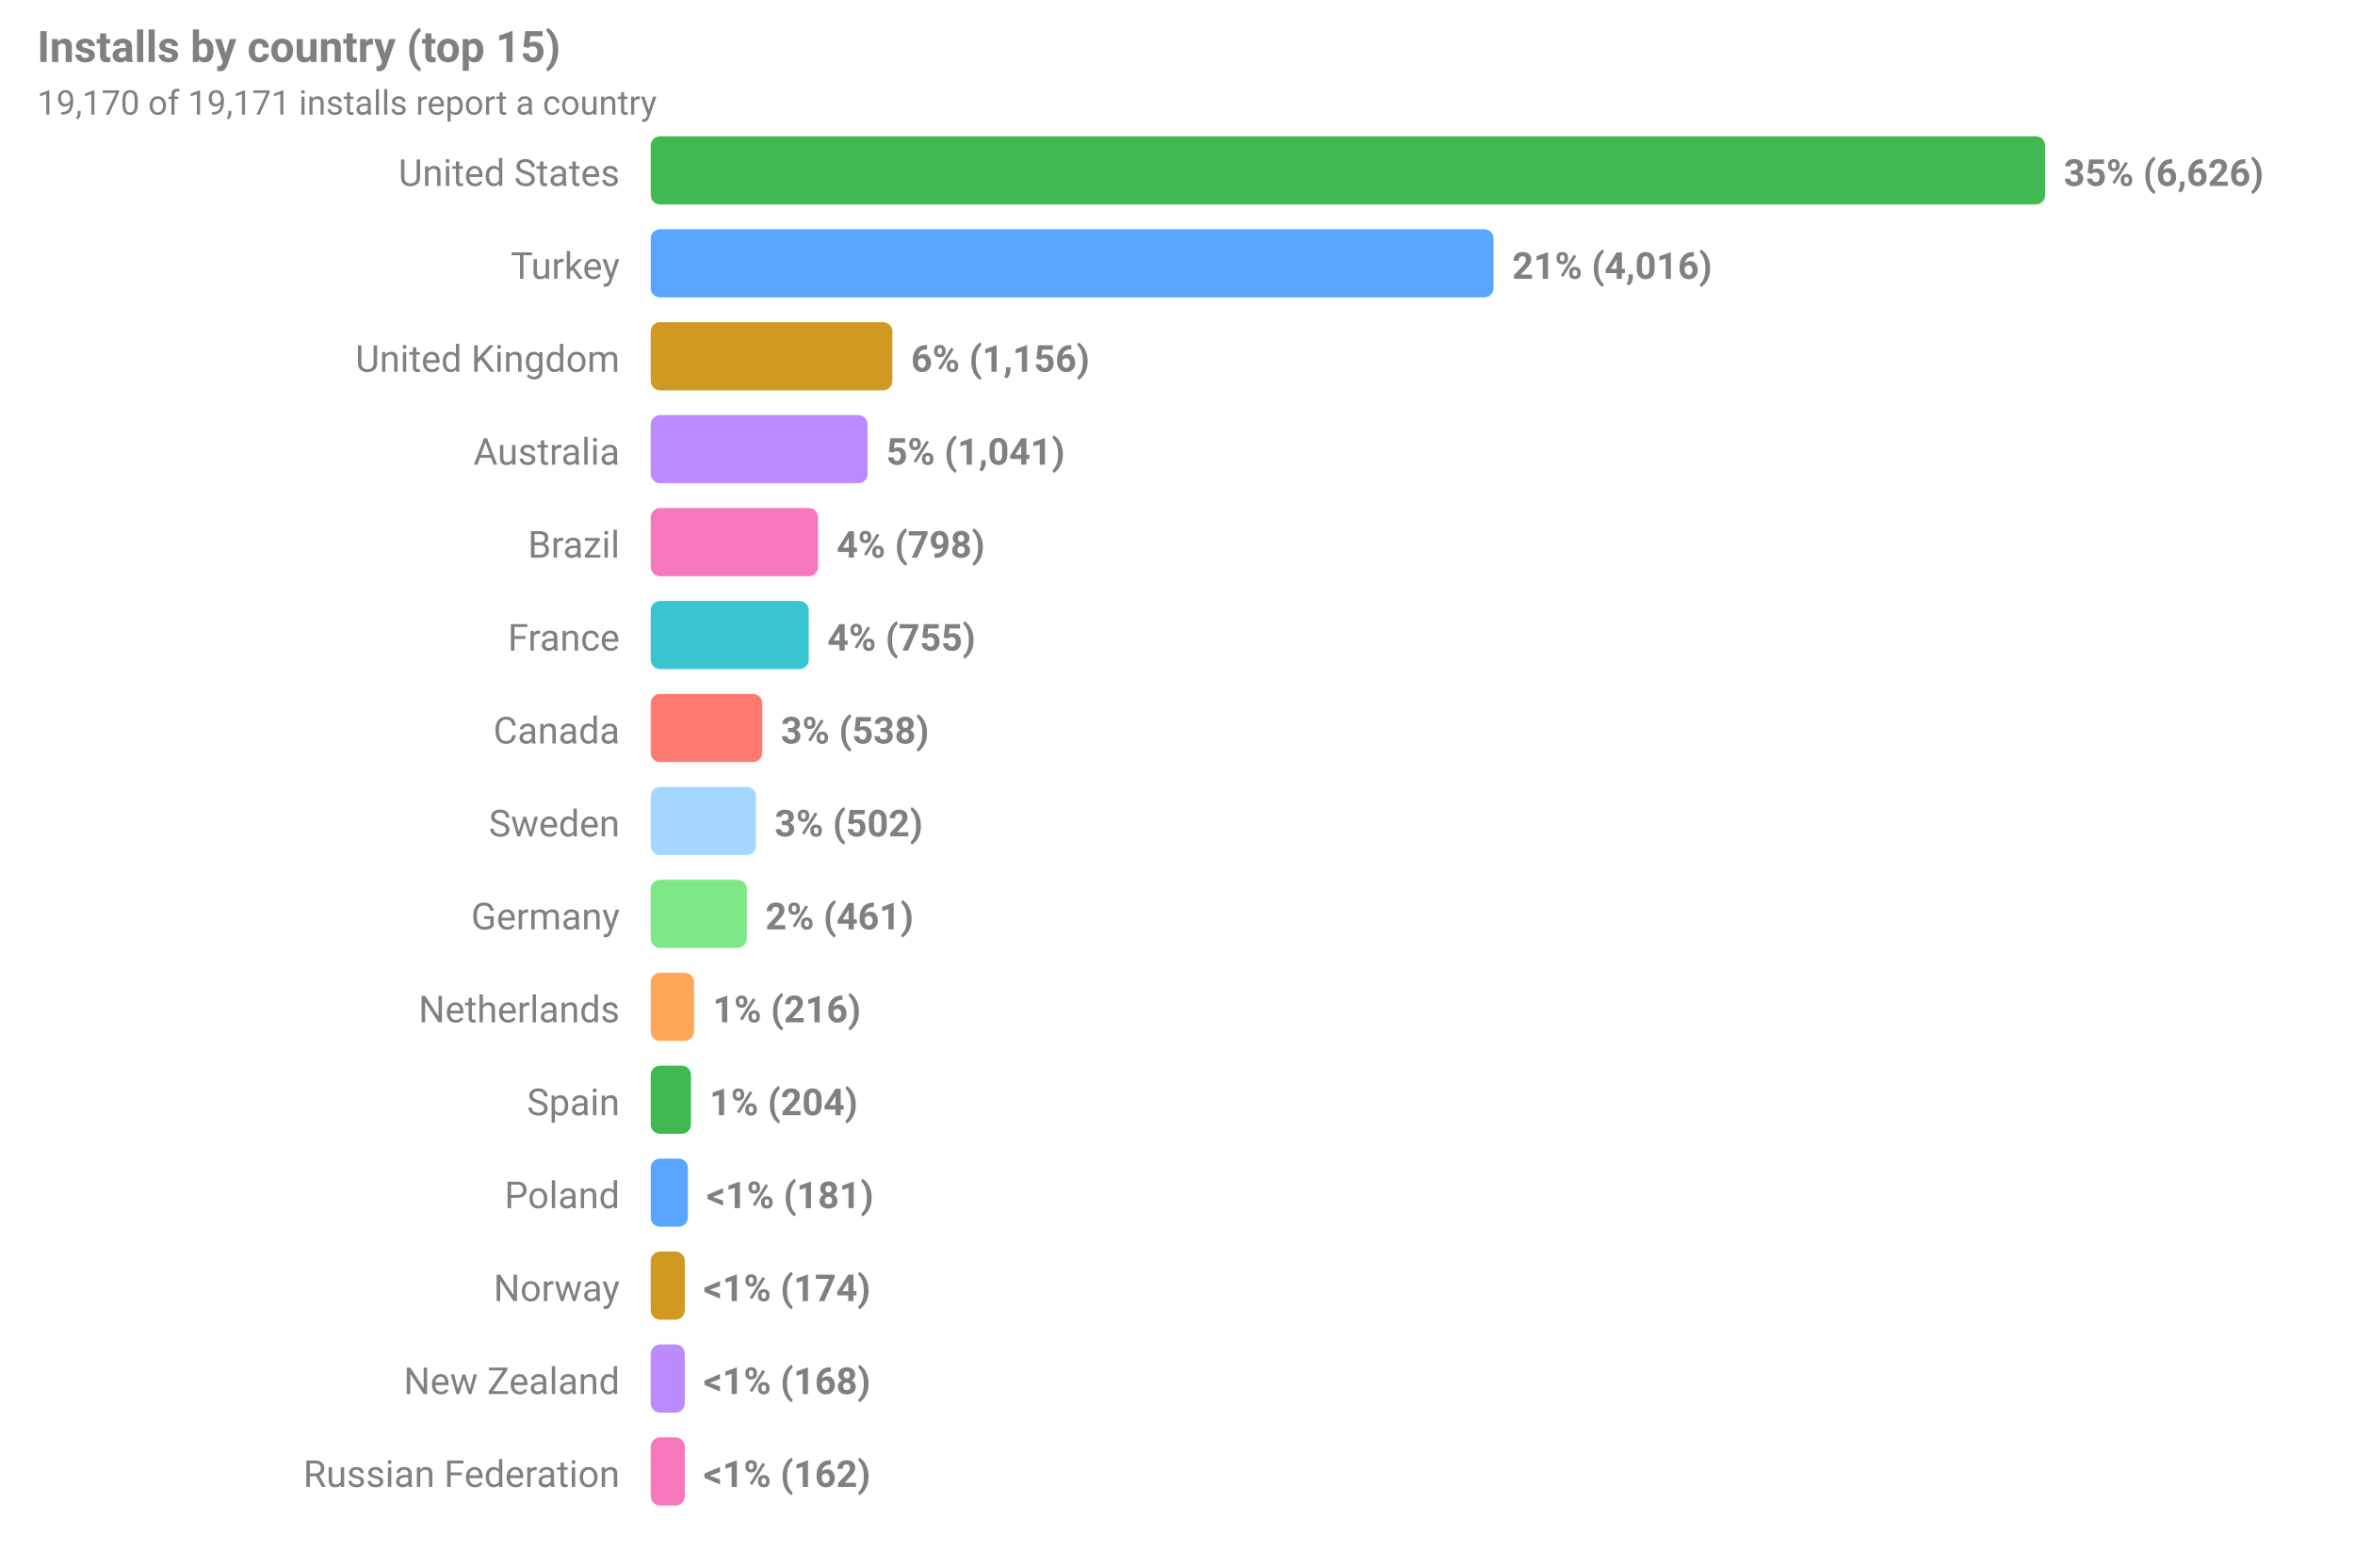
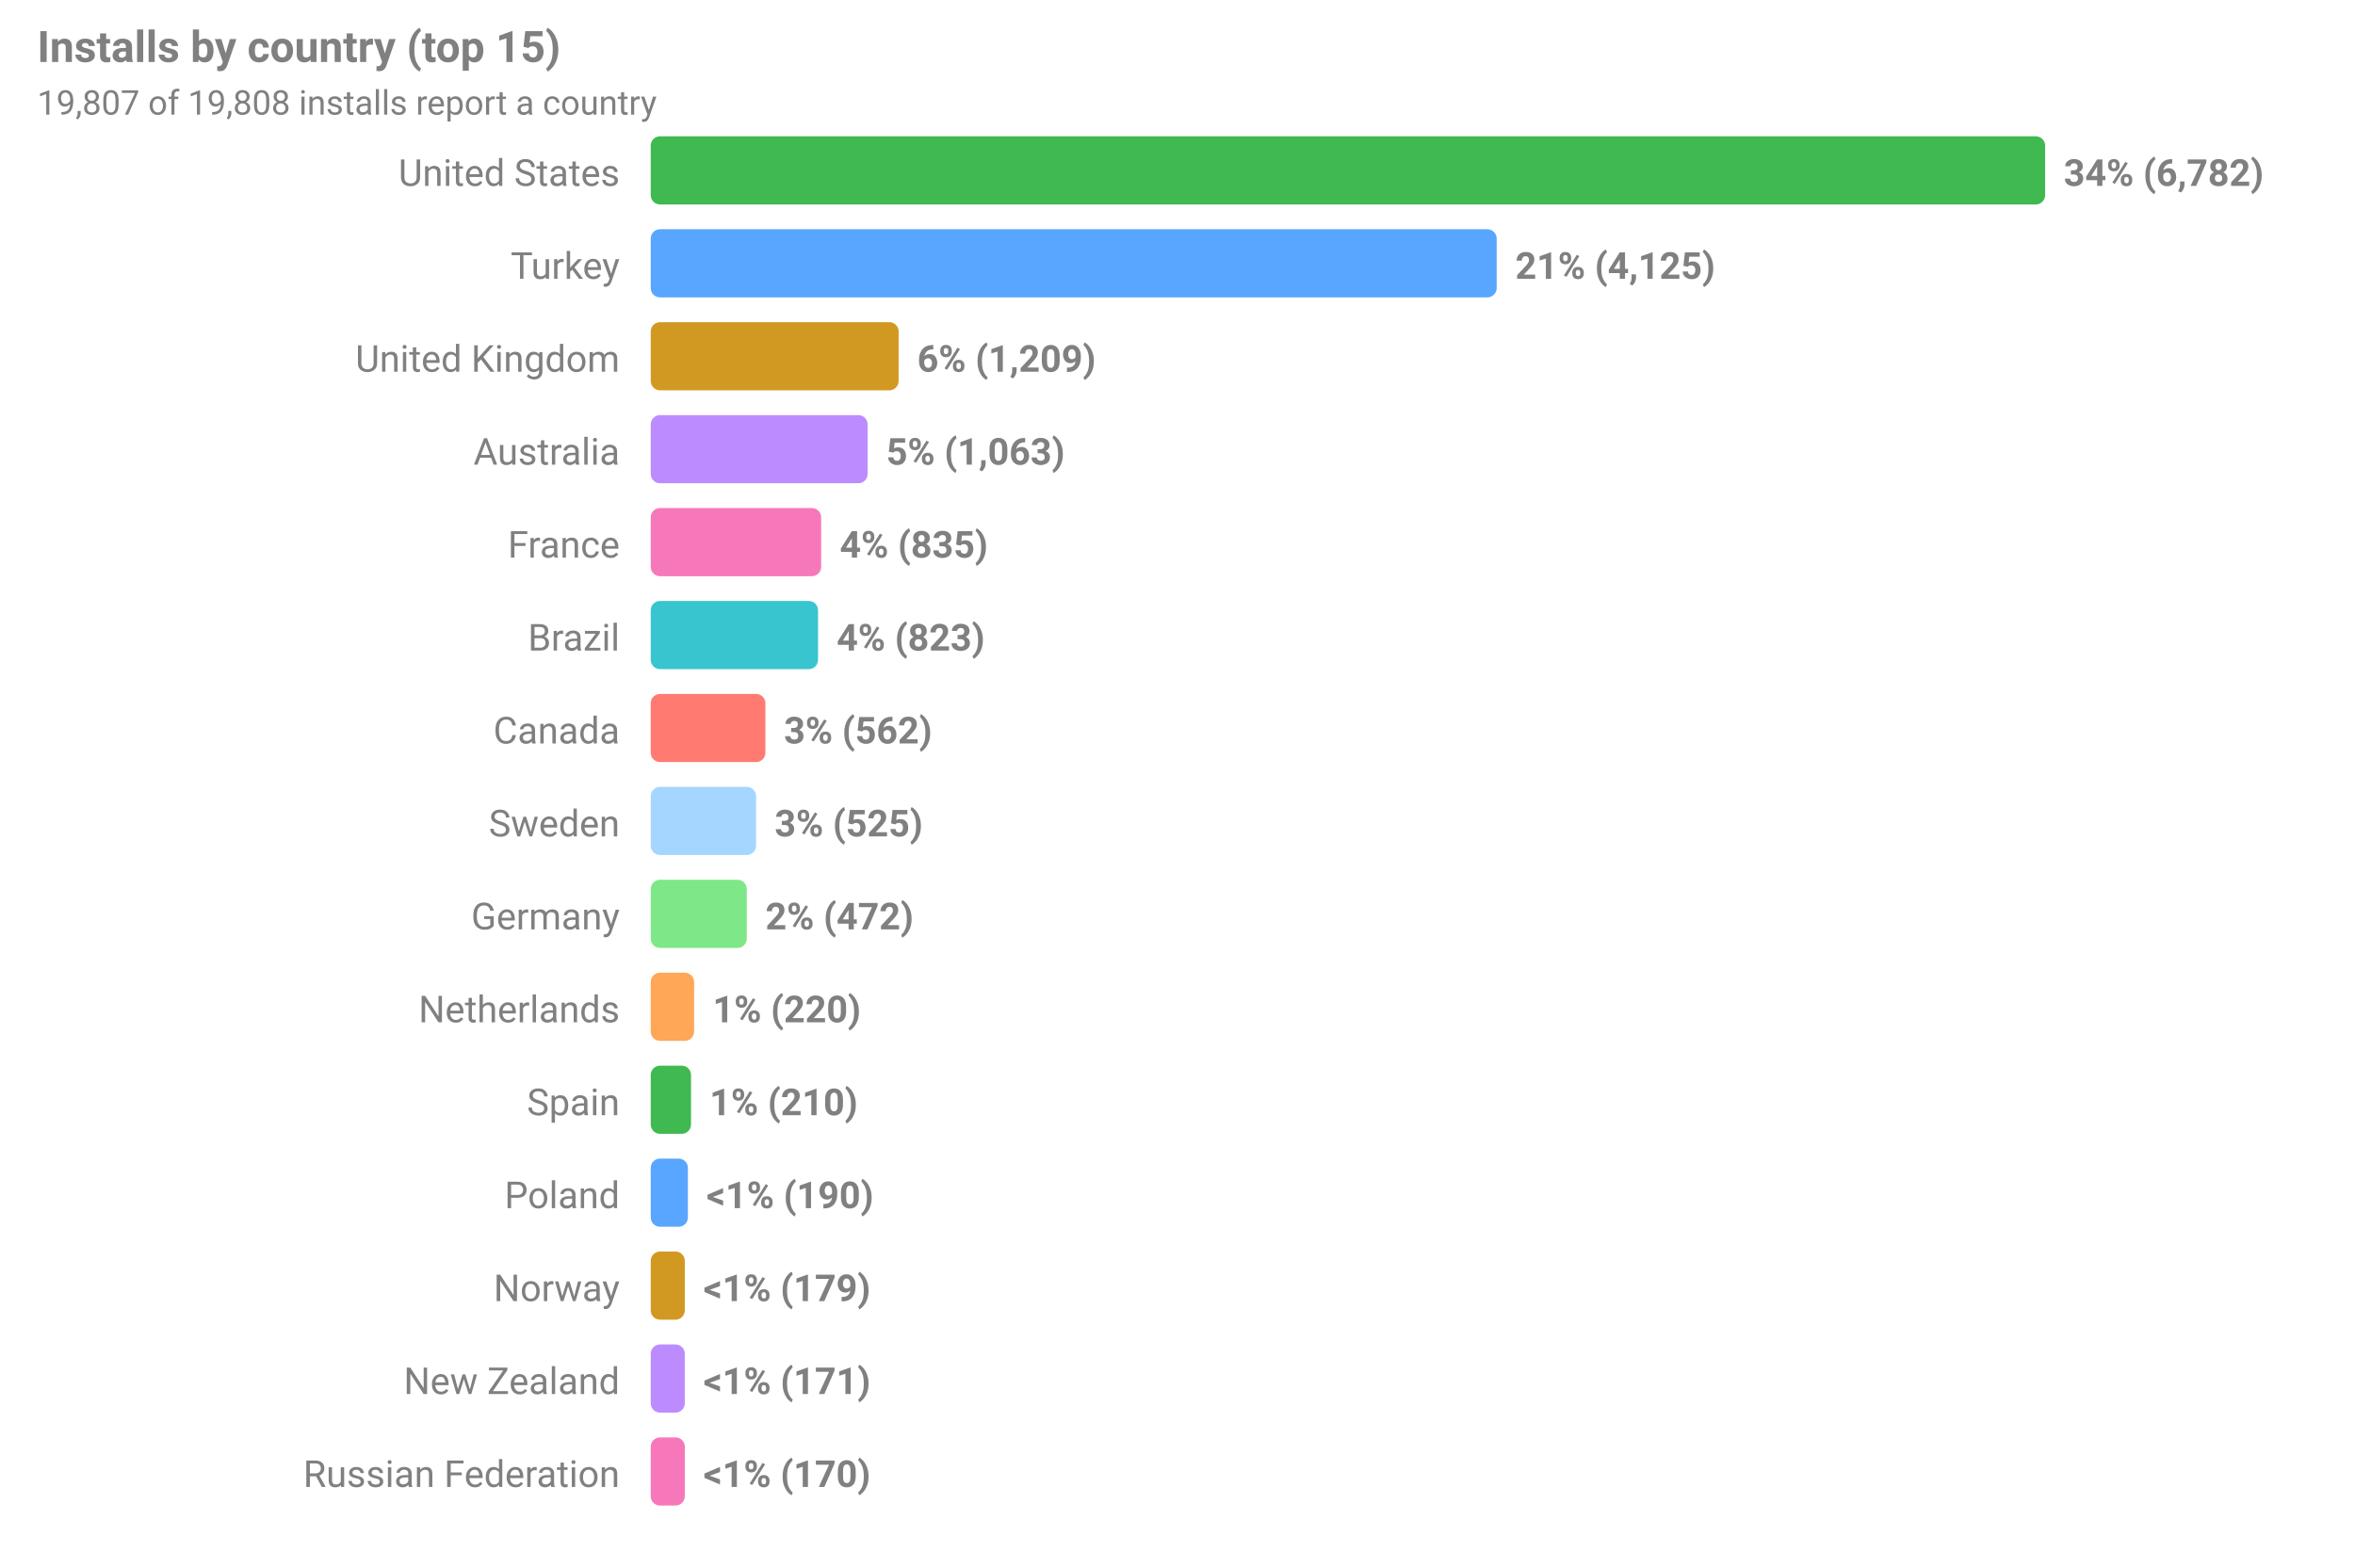
<svg xmlns="http://www.w3.org/2000/svg" width="760" height="506" viewBox="0 0 760 506" role="img" aria-label="Installs by country (top 15)">
  <style>
  text{font-family:-apple-system,BlinkMacSystemFont,'Segoe UI',Roboto,Helvetica,Arial,sans-serif}
  .grid{stroke:#808080;stroke-opacity:.3;stroke-width:1}
  .axis{stroke:#808080;stroke-width:1}
  .lbl{fill:#808080;font-size:12px}
  .val{fill:#808080;font-size:12px;font-weight:600}
  .title{fill:#808080;font-size:14px;font-weight:700}
  .sub{fill:#808080;font-size:11px}
  .gap{fill:#808080;opacity:.12}
  .gaplbl{fill:#808080;font-size:10px;opacity:.85}
  .ico{fill:#808080}
  .t1{fill:#e3b341}
  .t2{fill:#d29922}
  .t3{fill:#b7860b}
  .t4{fill:#946f0f}
</style>
  <text x="12" y="20" class="title">Installs by country (top 15)</text>
-   <text x="12" y="37" class="sub">19,170 of 19,171 installs report a country</text>
+   <text x="12" y="37" class="sub">19,807 of 19,808 installs report a country</text>
  <text x="200" y="60" class="lbl" text-anchor="end">United States</text>
-   <rect x="210" y="44" width="450" height="22" rx="3" fill="#3fb950" data-tip="United States: 35% (6,626)" />
-   <text x="666" y="60" class="val">35% (6,626)</text>
+   <rect x="210" y="44" width="450" height="22" rx="3" fill="#3fb950" data-tip="United States: 34% (6,782)" />
+   <text x="666" y="60" class="val">34% (6,782)</text>
  <text x="200" y="90" class="lbl" text-anchor="end">Turkey</text>
-   <rect x="210" y="74" width="272" height="22" rx="3" fill="#58a6ff" data-tip="Turkey: 21% (4,016)" />
-   <text x="488" y="90" class="val">21% (4,016)</text>
+   <rect x="210" y="74" width="273" height="22" rx="3" fill="#58a6ff" data-tip="Turkey: 21% (4,125)" />
+   <text x="489" y="90" class="val">21% (4,125)</text>
  <text x="200" y="120" class="lbl" text-anchor="end">United Kingdom</text>
-   <rect x="210" y="104" width="78" height="22" rx="3" fill="#d29922" data-tip="United Kingdom: 6% (1,156)" />
-   <text x="294" y="120" class="val">6% (1,156)</text>
+   <rect x="210" y="104" width="80" height="22" rx="3" fill="#d29922" data-tip="United Kingdom: 6% (1,209)" />
+   <text x="296" y="120" class="val">6% (1,209)</text>
  <text x="200" y="150" class="lbl" text-anchor="end">Australia</text>
-   <rect x="210" y="134" width="70" height="22" rx="3" fill="#bc8cff" data-tip="Australia: 5% (1,041)" />
-   <text x="286" y="150" class="val">5% (1,041)</text>
-   <text x="200" y="180" class="lbl" text-anchor="end">Brazil</text>
-   <rect x="210" y="164" width="54" height="22" rx="3" fill="#f778ba" data-tip="Brazil: 4% (798)" />
-   <text x="270" y="180" class="val">4% (798)</text>
-   <text x="200" y="210" class="lbl" text-anchor="end">France</text>
-   <rect x="210" y="194" width="51" height="22" rx="3" fill="#39c5cf" data-tip="France: 4% (755)" />
-   <text x="267" y="210" class="val">4% (755)</text>
+   <rect x="210" y="134" width="70" height="22" rx="3" fill="#bc8cff" data-tip="Australia: 5% (1,063)" />
+   <text x="286" y="150" class="val">5% (1,063)</text>
+   <text x="200" y="180" class="lbl" text-anchor="end">France</text>
+   <rect x="210" y="164" width="55" height="22" rx="3" fill="#f778ba" data-tip="France: 4% (835)" />
+   <text x="271" y="180" class="val">4% (835)</text>
+   <text x="200" y="210" class="lbl" text-anchor="end">Brazil</text>
+   <rect x="210" y="194" width="54" height="22" rx="3" fill="#39c5cf" data-tip="Brazil: 4% (823)" />
+   <text x="270" y="210" class="val">4% (823)</text>
  <text x="200" y="240" class="lbl" text-anchor="end">Canada</text>
-   <rect x="210" y="224" width="36" height="22" rx="3" fill="#ff7b72" data-tip="Canada: 3% (538)" />
-   <text x="252" y="240" class="val">3% (538)</text>
+   <rect x="210" y="224" width="37" height="22" rx="3" fill="#ff7b72" data-tip="Canada: 3% (562)" />
+   <text x="253" y="240" class="val">3% (562)</text>
  <text x="200" y="270" class="lbl" text-anchor="end">Sweden</text>
-   <rect x="210" y="254" width="34" height="22" rx="3" fill="#a5d6ff" data-tip="Sweden: 3% (502)" />
-   <text x="250" y="270" class="val">3% (502)</text>
+   <rect x="210" y="254" width="34" height="22" rx="3" fill="#a5d6ff" data-tip="Sweden: 3% (525)" />
+   <text x="250" y="270" class="val">3% (525)</text>
  <text x="200" y="300" class="lbl" text-anchor="end">Germany</text>
-   <rect x="210" y="284" width="31" height="22" rx="3" fill="#7ee787" data-tip="Germany: 2% (461)" />
-   <text x="247" y="300" class="val">2% (461)</text>
+   <rect x="210" y="284" width="31" height="22" rx="3" fill="#7ee787" data-tip="Germany: 2% (472)" />
+   <text x="247" y="300" class="val">2% (472)</text>
  <text x="200" y="330" class="lbl" text-anchor="end">Netherlands</text>
-   <rect x="210" y="314" width="14" height="22" rx="3" fill="#ffa657" data-tip="Netherlands: 1% (216)" />
-   <text x="230" y="330" class="val">1% (216)</text>
+   <rect x="210" y="314" width="14" height="22" rx="3" fill="#ffa657" data-tip="Netherlands: 1% (220)" />
+   <text x="230" y="330" class="val">1% (220)</text>
  <text x="200" y="360" class="lbl" text-anchor="end">Spain</text>
-   <rect x="210" y="344" width="13" height="22" rx="3" fill="#3fb950" data-tip="Spain: 1% (204)" />
-   <text x="229" y="360" class="val">1% (204)</text>
+   <rect x="210" y="344" width="13" height="22" rx="3" fill="#3fb950" data-tip="Spain: 1% (210)" />
+   <text x="229" y="360" class="val">1% (210)</text>
  <text x="200" y="390" class="lbl" text-anchor="end">Poland</text>
-   <rect x="210" y="374" width="12" height="22" rx="3" fill="#58a6ff" data-tip="Poland: &lt;1% (181)" />
-   <text x="228" y="390" class="val">&lt;1% (181)</text>
+   <rect x="210" y="374" width="12" height="22" rx="3" fill="#58a6ff" data-tip="Poland: &lt;1% (190)" />
+   <text x="228" y="390" class="val">&lt;1% (190)</text>
  <text x="200" y="420" class="lbl" text-anchor="end">Norway</text>
-   <rect x="210" y="404" width="11" height="22" rx="3" fill="#d29922" data-tip="Norway: &lt;1% (174)" />
-   <text x="227" y="420" class="val">&lt;1% (174)</text>
+   <rect x="210" y="404" width="11" height="22" rx="3" fill="#d29922" data-tip="Norway: &lt;1% (179)" />
+   <text x="227" y="420" class="val">&lt;1% (179)</text>
  <text x="200" y="450" class="lbl" text-anchor="end">New Zealand</text>
-   <rect x="210" y="434" width="11" height="22" rx="3" fill="#bc8cff" data-tip="New Zealand: &lt;1% (168)" />
-   <text x="227" y="450" class="val">&lt;1% (168)</text>
+   <rect x="210" y="434" width="11" height="22" rx="3" fill="#bc8cff" data-tip="New Zealand: &lt;1% (171)" />
+   <text x="227" y="450" class="val">&lt;1% (171)</text>
  <text x="200" y="480" class="lbl" text-anchor="end">Russian Federation</text>
-   <rect x="210" y="464" width="11" height="22" rx="3" fill="#f778ba" data-tip="Russian Federation: &lt;1% (162)" />
-   <text x="227" y="480" class="val">&lt;1% (162)</text>
+   <rect x="210" y="464" width="11" height="22" rx="3" fill="#f778ba" data-tip="Russian Federation: &lt;1% (170)" />
+   <text x="227" y="480" class="val">&lt;1% (170)</text>
</svg>
